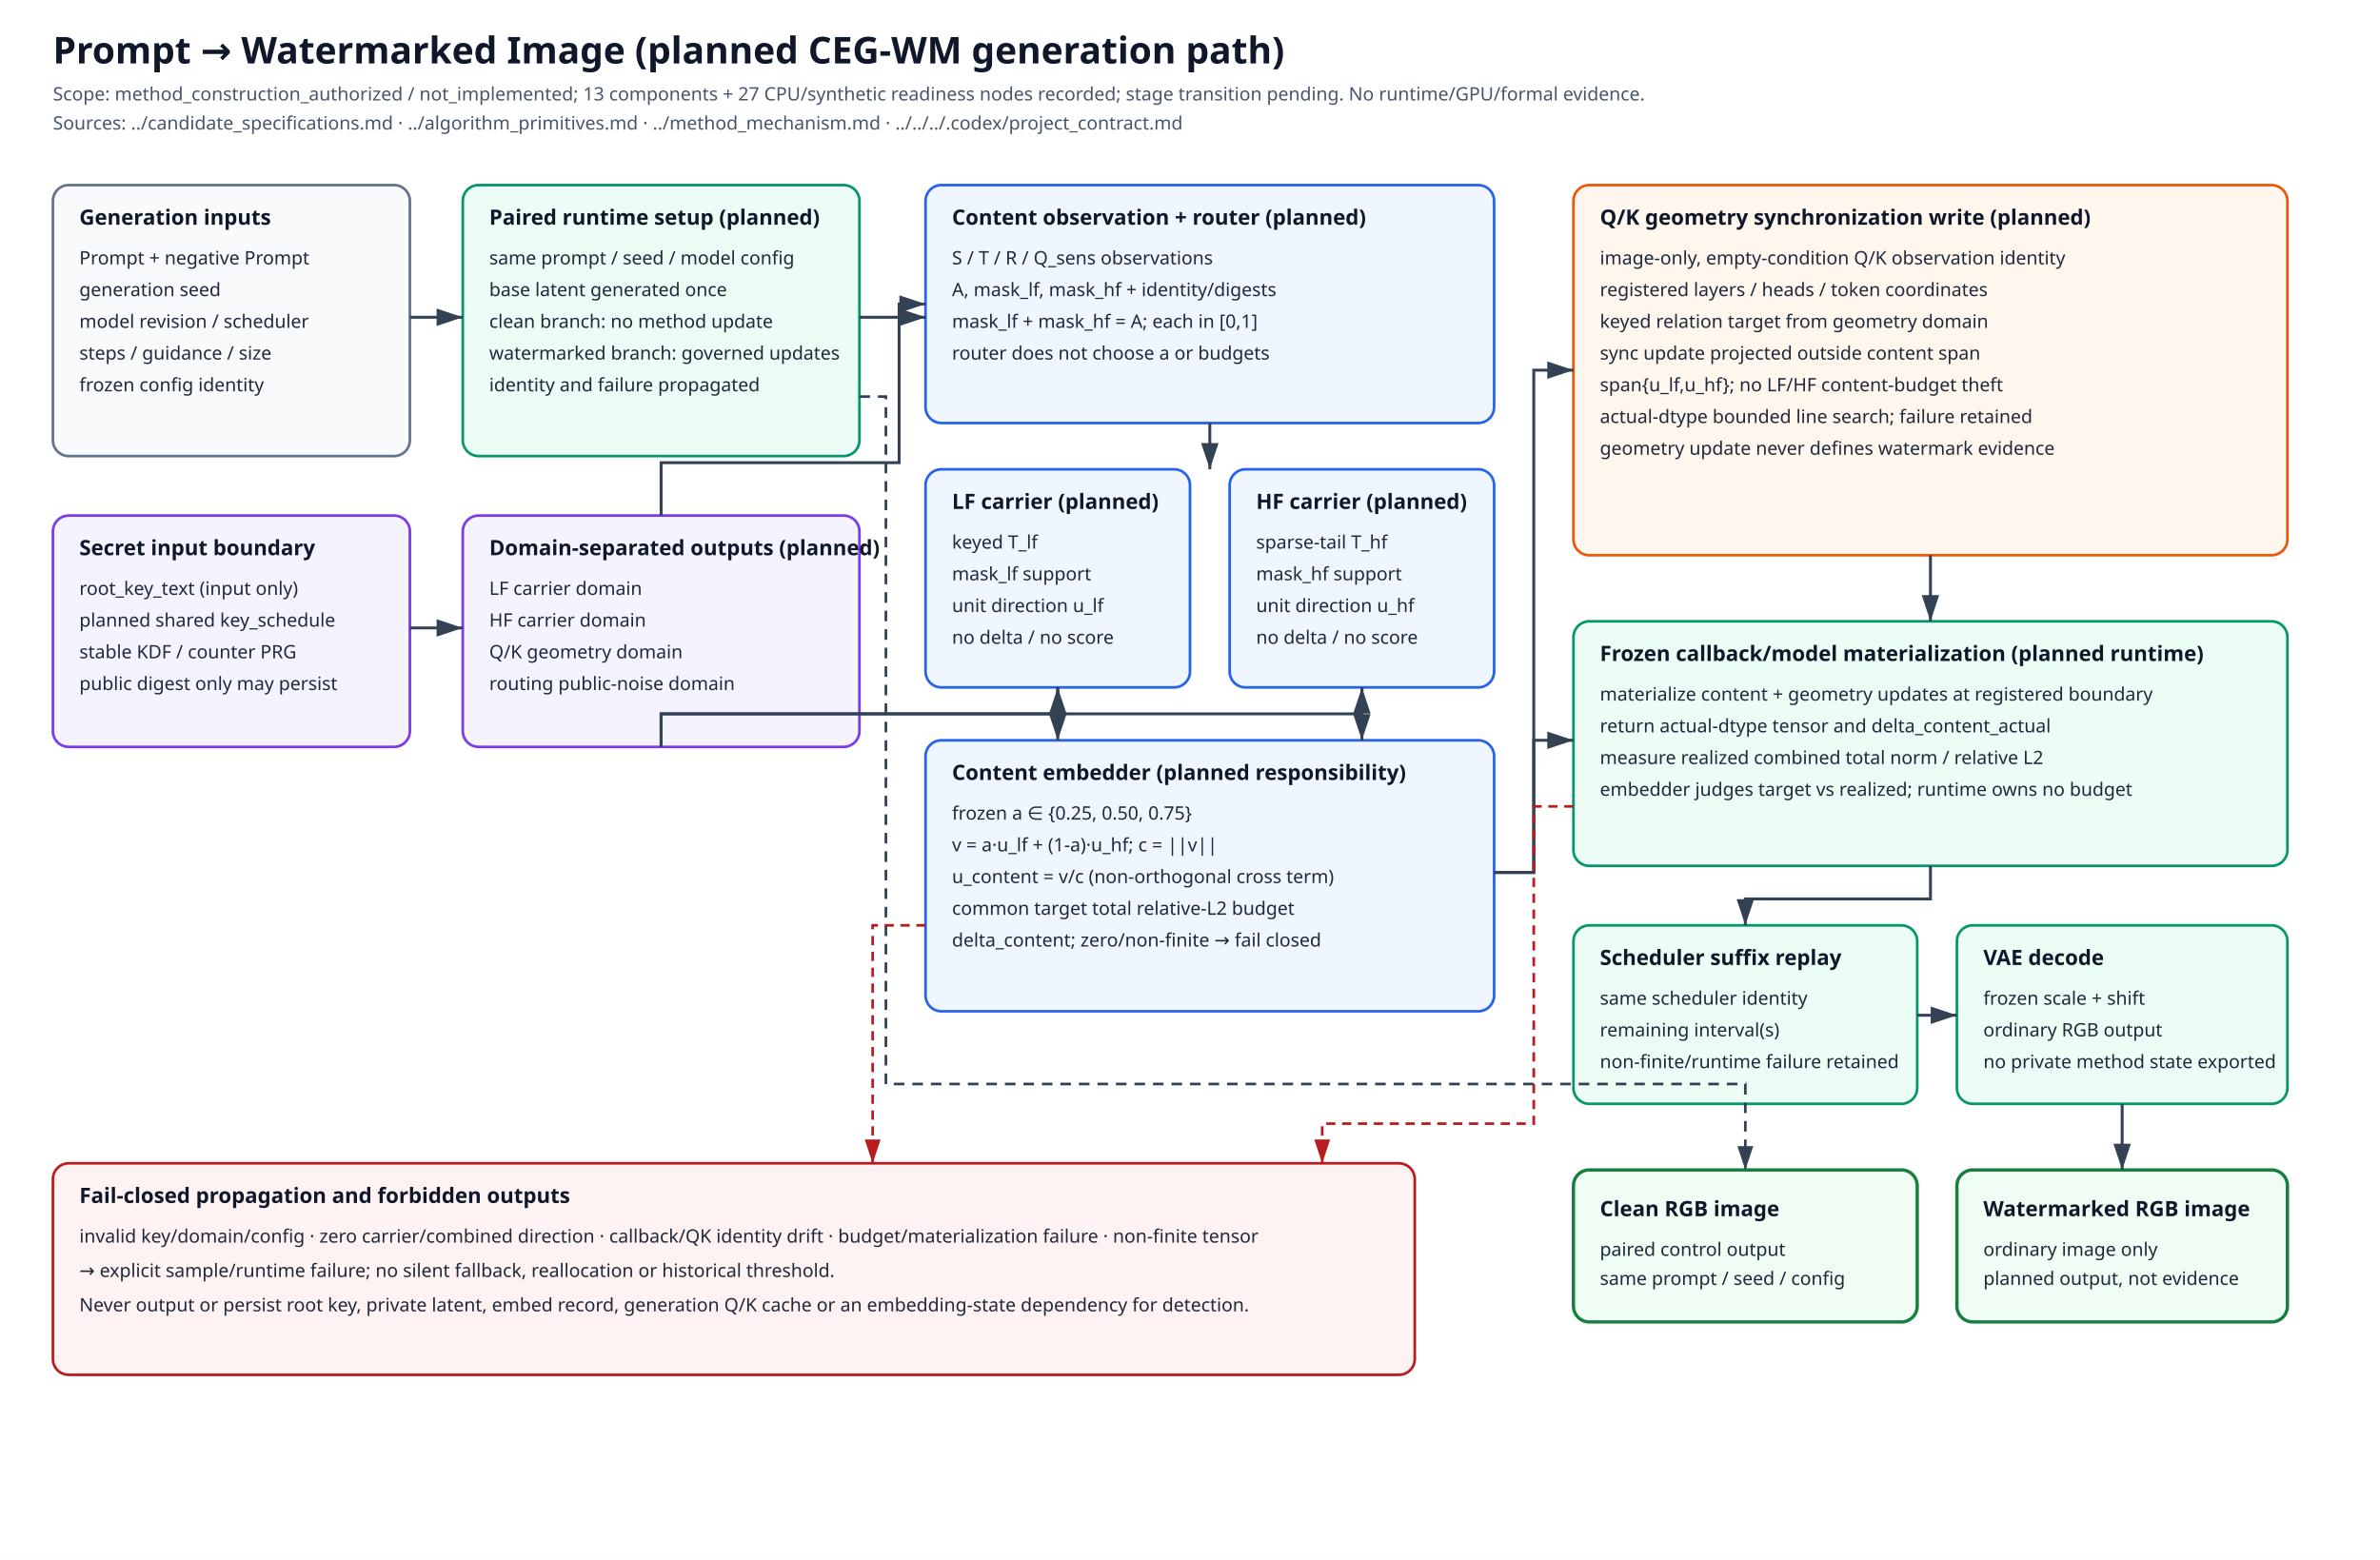
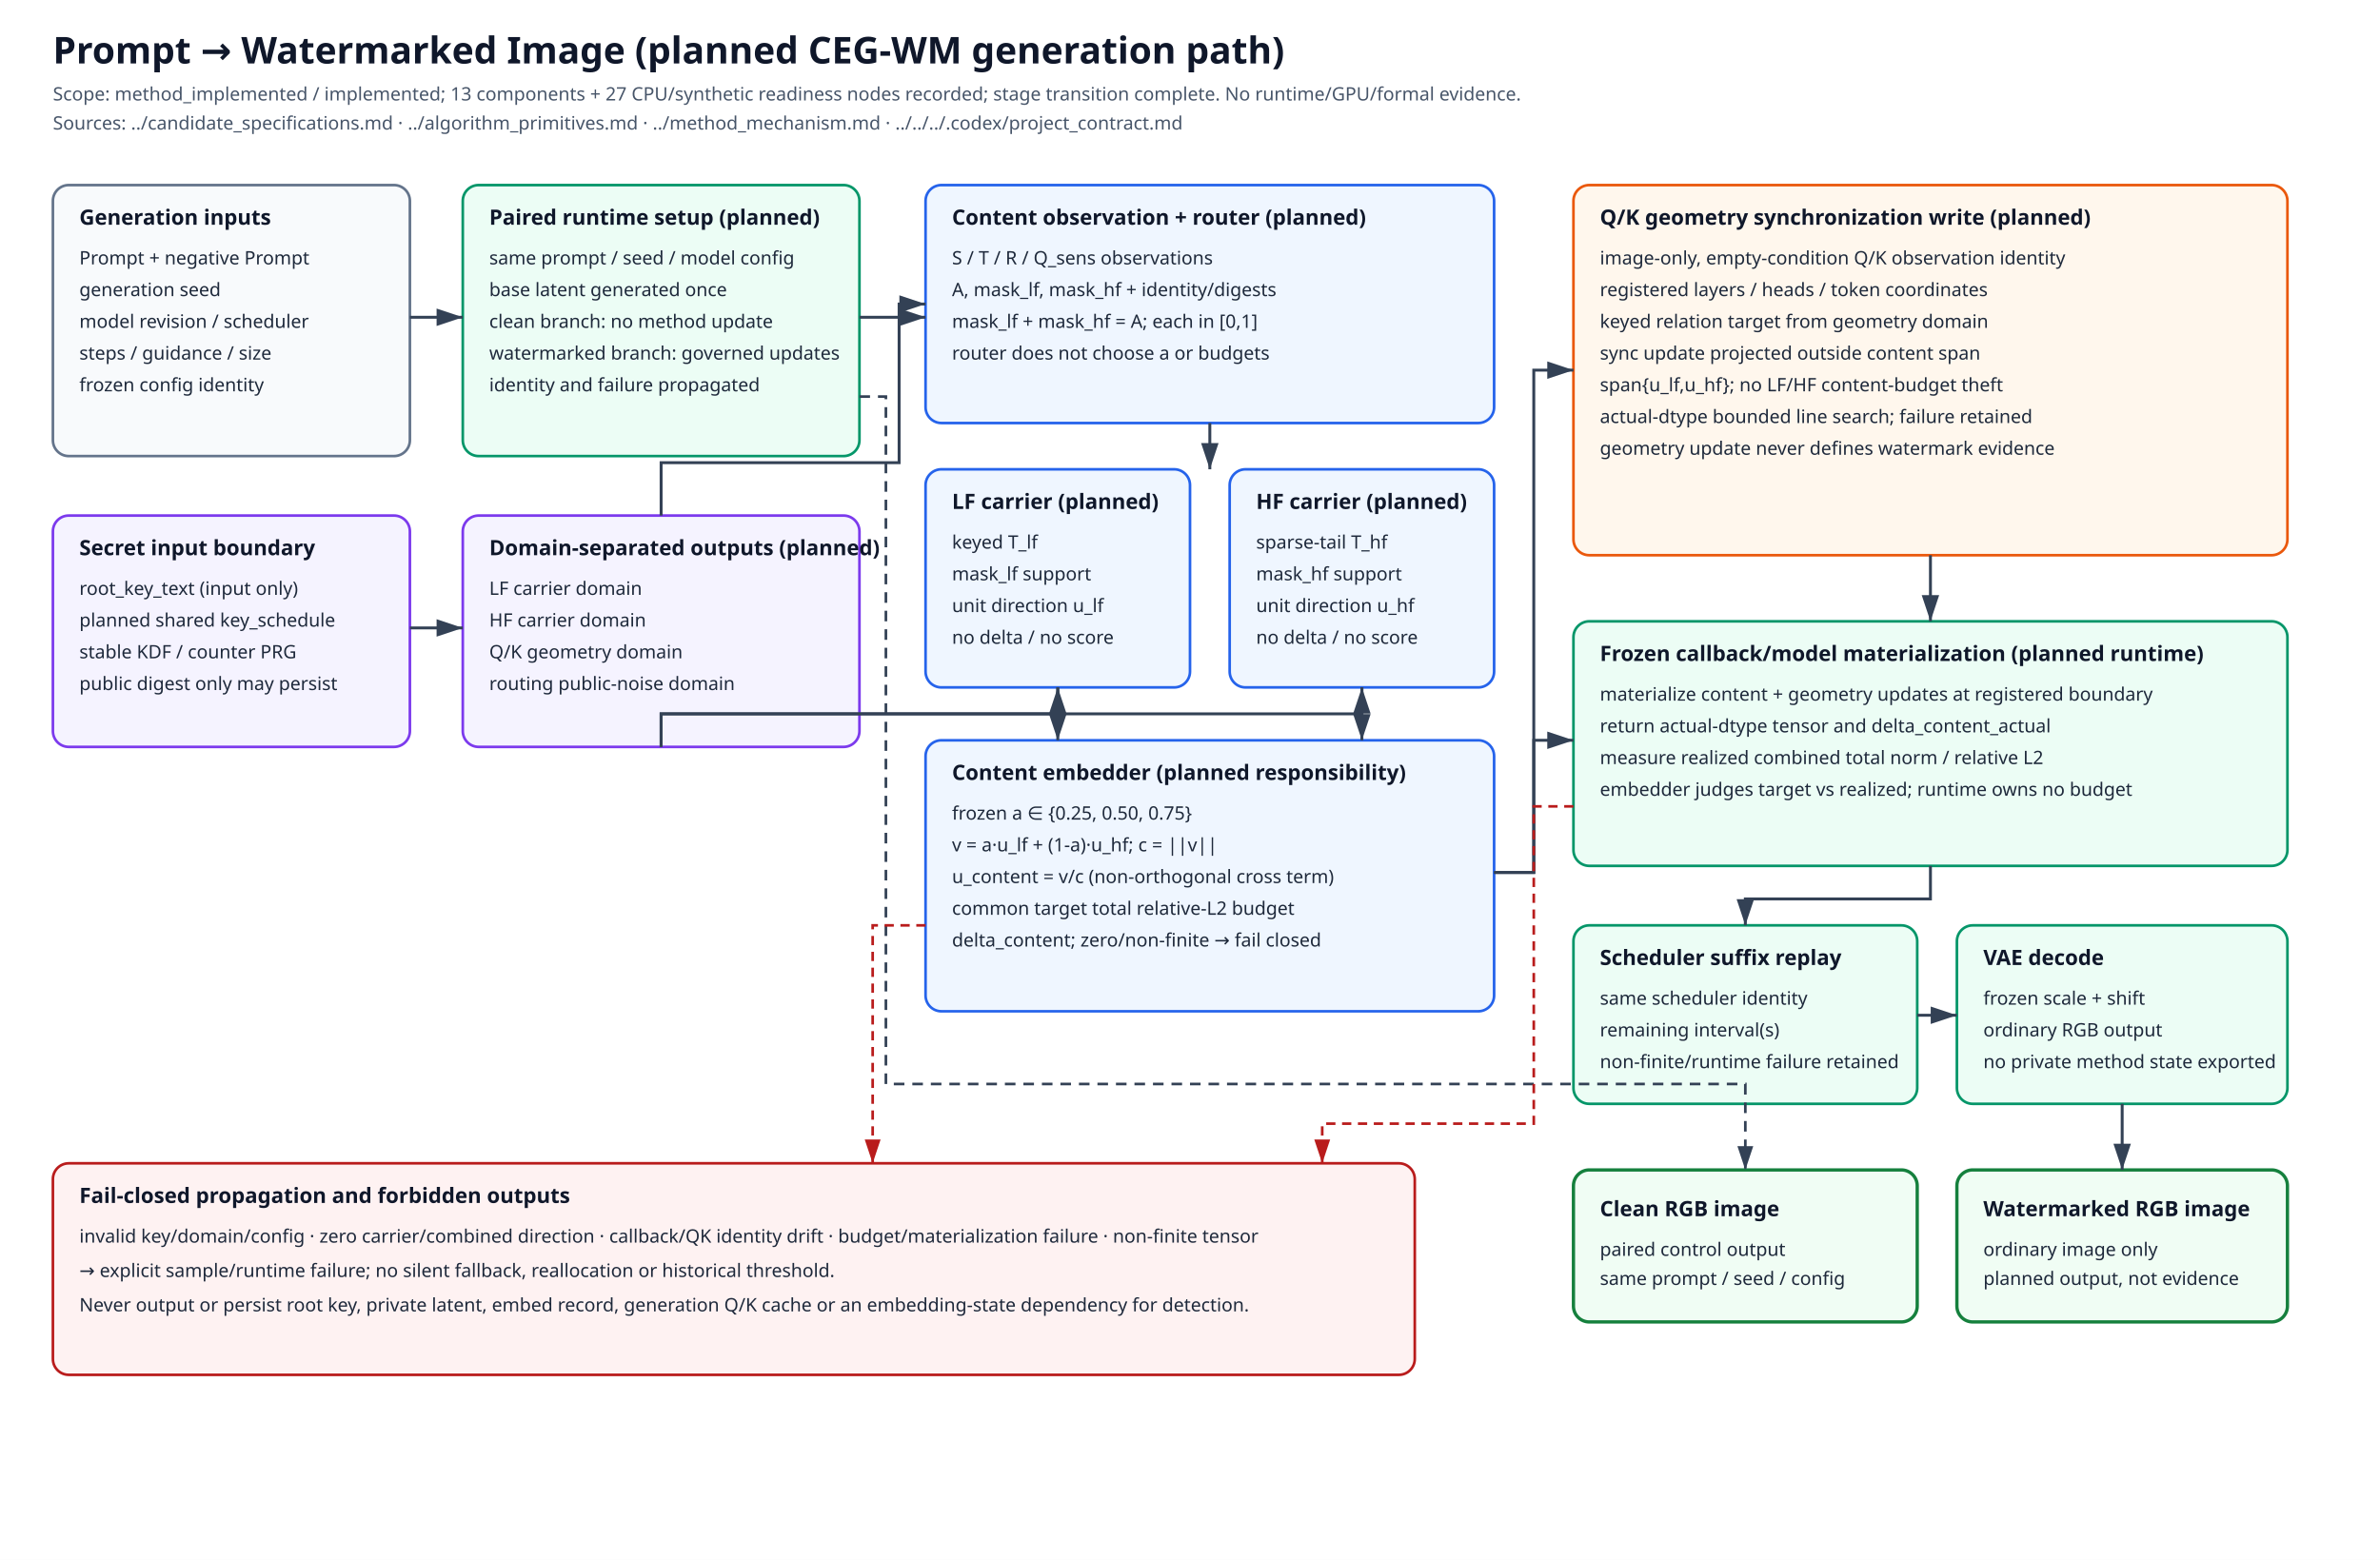
<svg xmlns="http://www.w3.org/2000/svg" width="1800" height="1180" viewBox="0 0 1800 1180">
  <defs>
    <marker id="arrow" markerWidth="10" markerHeight="10" refX="9" refY="3" orient="auto">
      <path d="M0,0 L9,3 L0,6 Z" fill="#334155" />
    </marker>
    <marker id="arrow-red" markerWidth="10" markerHeight="10" refX="9" refY="3" orient="auto">
      <path d="M0,0 L9,3 L0,6 Z" fill="#b91c1c" />
    </marker>
    <style>
      .title{font:700 28px sans-serif;fill:#0f172a}.sub{font:14px sans-serif;fill:#475569}
      .hdr{font:700 16px sans-serif;fill:#0f172a}.txt{font:14px sans-serif;fill:#1e293b}
      .small{font:12px sans-serif;fill:#334155}.box{fill:#f8fafc;stroke:#64748b;stroke-width:2;rx:12}
      .content{fill:#eff6ff;stroke:#2563eb;stroke-width:2;rx:12}
      .key{fill:#f5f3ff;stroke:#7c3aed;stroke-width:2;rx:12}
      .runtime{fill:#ecfdf5;stroke:#059669;stroke-width:2;rx:12}
      .geometry{fill:#fff7ed;stroke:#ea580c;stroke-width:2;rx:12}
      .fail{fill:#fef2f2;stroke:#b91c1c;stroke-width:2;rx:12}
      .out{fill:#f0fdf4;stroke:#15803d;stroke-width:2.5;rx:12}
      .flow{fill:none;stroke:#334155;stroke-width:2.2;marker-end:url(#arrow)}
      .dash{fill:none;stroke:#334155;stroke-width:2;stroke-dasharray:8 6;marker-end:url(#arrow)}
      .bad{fill:none;stroke:#b91c1c;stroke-width:2;stroke-dasharray:7 5;marker-end:url(#arrow-red)}
    </style>
  </defs>
  <rect width="1800" height="1180" fill="#ffffff" />
  <text x="40" y="48" class="title">Prompt → Watermarked Image (planned CEG-WM generation path)</text>
-   <text x="40" y="76" class="sub">Scope: method_construction_authorized / not_implemented; 13 components + 27 CPU/synthetic readiness nodes recorded; stage transition pending. No runtime/GPU/formal evidence.</text>
+   <text x="40" y="76" class="sub">Scope: method_implemented / implemented; 13 components + 27 CPU/synthetic readiness nodes recorded; stage transition complete. No runtime/GPU/formal evidence.</text>
  <text x="40" y="98" class="sub">Sources: ../candidate_specifications.md · ../algorithm_primitives.md · ../method_mechanism.md · ../../../.codex/project_contract.md</text>
  <rect x="40" y="140" width="270" height="205" class="box" />
  <text x="60" y="170" class="hdr">Generation inputs</text>
  <text x="60" y="200" class="txt">
    <tspan x="60">Prompt + negative Prompt</tspan>
    <tspan x="60" dy="24">generation seed</tspan>
    <tspan x="60" dy="24">model revision / scheduler</tspan>
    <tspan x="60" dy="24">steps / guidance / size</tspan>
    <tspan x="60" dy="24">frozen config identity</tspan>
  </text>
  <rect x="40" y="390" width="270" height="175" class="key" />
  <text x="60" y="420" class="hdr">Secret input boundary</text>
  <text x="60" y="450" class="txt">
    <tspan x="60">root_key_text (input only)</tspan>
    <tspan x="60" dy="24">planned shared key_schedule</tspan>
    <tspan x="60" dy="24">stable KDF / counter PRG</tspan>
    <tspan x="60" dy="24">public digest only may persist</tspan>
  </text>
  <rect x="350" y="140" width="300" height="205" class="runtime" />
  <text x="370" y="170" class="hdr">Paired runtime setup (planned)</text>
  <text x="370" y="200" class="txt">
    <tspan x="370">same prompt / seed / model config</tspan>
    <tspan x="370" dy="24">base latent generated once</tspan>
    <tspan x="370" dy="24">clean branch: no method update</tspan>
    <tspan x="370" dy="24">watermarked branch: governed updates</tspan>
    <tspan x="370" dy="24">identity and failure propagated</tspan>
  </text>
  <rect x="350" y="390" width="300" height="175" class="key" />
  <text x="370" y="420" class="hdr">Domain-separated outputs (planned)</text>
  <text x="370" y="450" class="txt">
    <tspan x="370">LF carrier domain</tspan>
    <tspan x="370" dy="24">HF carrier domain</tspan>
    <tspan x="370" dy="24">Q/K geometry domain</tspan>
    <tspan x="370" dy="24">routing public-noise domain</tspan>
  </text>
  <rect x="700" y="140" width="430" height="180" class="content" />
  <text x="720" y="170" class="hdr">Content observation + router (planned)</text>
  <text x="720" y="200" class="txt">
    <tspan x="720">S / T / R / Q_sens observations</tspan>
    <tspan x="720" dy="24">A, mask_lf, mask_hf + identity/digests</tspan>
    <tspan x="720" dy="24">mask_lf + mask_hf = A; each in [0,1]</tspan>
    <tspan x="720" dy="24">router does not choose a or budgets</tspan>
  </text>
  <rect x="700" y="355" width="200" height="165" class="content" />
  <text x="720" y="385" class="hdr">LF carrier (planned)</text>
  <text x="720" y="415" class="txt">
    <tspan x="720">keyed T_lf</tspan>
    <tspan x="720" dy="24">mask_lf support</tspan>
    <tspan x="720" dy="24">unit direction u_lf</tspan>
    <tspan x="720" dy="24">no delta / no score</tspan>
  </text>
  <rect x="930" y="355" width="200" height="165" class="content" />
  <text x="950" y="385" class="hdr">HF carrier (planned)</text>
  <text x="950" y="415" class="txt">
    <tspan x="950">sparse-tail T_hf</tspan>
    <tspan x="950" dy="24">mask_hf support</tspan>
    <tspan x="950" dy="24">unit direction u_hf</tspan>
    <tspan x="950" dy="24">no delta / no score</tspan>
  </text>
  <rect x="700" y="560" width="430" height="205" class="content" />
  <text x="720" y="590" class="hdr">Content embedder (planned responsibility)</text>
  <text x="720" y="620" class="txt">
    <tspan x="720">frozen a ∈ {0.25, 0.50, 0.75}</tspan>
    <tspan x="720" dy="24">v = a·u_lf + (1-a)·u_hf; c = ||v||</tspan>
    <tspan x="720" dy="24">u_content = v/c (non-orthogonal cross term)</tspan>
    <tspan x="720" dy="24">common target total relative-L2 budget</tspan>
    <tspan x="720" dy="24">delta_content; zero/non-finite → fail closed</tspan>
  </text>
  <rect x="1190" y="140" width="540" height="280" class="geometry" />
  <text x="1210" y="170" class="hdr">Q/K geometry synchronization write (planned)</text>
  <text x="1210" y="200" class="txt">
    <tspan x="1210">image-only, empty-condition Q/K observation identity</tspan>
    <tspan x="1210" dy="24">registered layers / heads / token coordinates</tspan>
    <tspan x="1210" dy="24">keyed relation target from geometry domain</tspan>
    <tspan x="1210" dy="24">sync update projected outside content span</tspan>
    <tspan x="1210" dy="24">span{u_lf,u_hf}; no LF/HF content-budget theft</tspan>
    <tspan x="1210" dy="24">actual-dtype bounded line search; failure retained</tspan>
    <tspan x="1210" dy="24">geometry update never defines watermark evidence</tspan>
  </text>
  <rect x="1190" y="470" width="540" height="185" class="runtime" />
  <text x="1210" y="500" class="hdr">Frozen callback/model materialization (planned runtime)</text>
  <text x="1210" y="530" class="txt">
    <tspan x="1210">materialize content + geometry updates at registered boundary</tspan>
    <tspan x="1210" dy="24">return actual-dtype tensor and delta_content_actual</tspan>
    <tspan x="1210" dy="24">measure realized combined total norm / relative L2</tspan>
    <tspan x="1210" dy="24">embedder judges target vs realized; runtime owns no budget</tspan>
  </text>
  <rect x="1190" y="700" width="260" height="135" class="runtime" />
  <text x="1210" y="730" class="hdr">Scheduler suffix replay</text>
  <text x="1210" y="760" class="txt">
    <tspan x="1210">same scheduler identity</tspan>
    <tspan x="1210" dy="24">remaining interval(s)</tspan>
    <tspan x="1210" dy="24">non-finite/runtime failure retained</tspan>
  </text>
  <rect x="1480" y="700" width="250" height="135" class="runtime" />
  <text x="1500" y="730" class="hdr">VAE decode</text>
  <text x="1500" y="760" class="txt">
    <tspan x="1500">frozen scale + shift</tspan>
    <tspan x="1500" dy="24">ordinary RGB output</tspan>
    <tspan x="1500" dy="24">no private method state exported</tspan>
  </text>
  <rect x="1190" y="885" width="260" height="115" class="out" />
  <text x="1210" y="920" class="hdr">Clean RGB image</text>
  <text x="1210" y="950" class="txt">
    <tspan x="1210">paired control output</tspan>
    <tspan x="1210" dy="22">same prompt / seed / config</tspan>
  </text>
  <rect x="1480" y="885" width="250" height="115" class="out" />
  <text x="1500" y="920" class="hdr">Watermarked RGB image</text>
  <text x="1500" y="950" class="txt">
    <tspan x="1500">ordinary image only</tspan>
    <tspan x="1500" dy="22">planned output, not evidence</tspan>
  </text>
  <rect x="40" y="880" width="1030" height="160" class="fail" />
  <text x="60" y="910" class="hdr">Fail-closed propagation and forbidden outputs</text>
  <text x="60" y="940" class="txt">
    <tspan x="60">invalid key/domain/config · zero carrier/combined direction · callback/QK identity drift · budget/materialization failure · non-finite tensor</tspan>
    <tspan x="60" dy="26">→ explicit sample/runtime failure; no silent fallback, reallocation or historical threshold.</tspan>
    <tspan x="60" dy="26">Never output or persist root key, private latent, embed record, generation Q/K cache or an embedding-state dependency for detection.</tspan>
  </text>
  <path d="M310 240 H350" class="flow" />
  <path d="M310 475 H350" class="flow" />
  <path d="M650 240 H700" class="flow" />
  <path d="M500 390 V350 H680 V230 H700" class="flow" />
  <path d="M500 565 V540 H800 V520" class="flow" />
  <path d="M500 565 V540 H1030 V520" class="flow" />
  <path d="M915 320 V355" class="flow" />
  <path d="M800 520 V560" class="flow" />
  <path d="M1030 520 V560" class="flow" />
  <path d="M1130 660 H1160 V280 H1190" class="flow" />
  <path d="M1130 660 H1160 V560 H1190" class="flow" />
  <path d="M1460 420 V470" class="flow" />
  <path d="M1460 655 V680 H1320 V700" class="flow" />
  <path d="M1450 768 H1480" class="flow" />
  <path d="M1605 835 V885" class="flow" />
  <path d="M650 300 H670 V820 H1320 V885" class="dash" />
  <path d="M700 700 H660 V880" class="bad" />
  <path d="M1190 610 H1160 V850 H1000 V880" class="bad" />
</svg>
